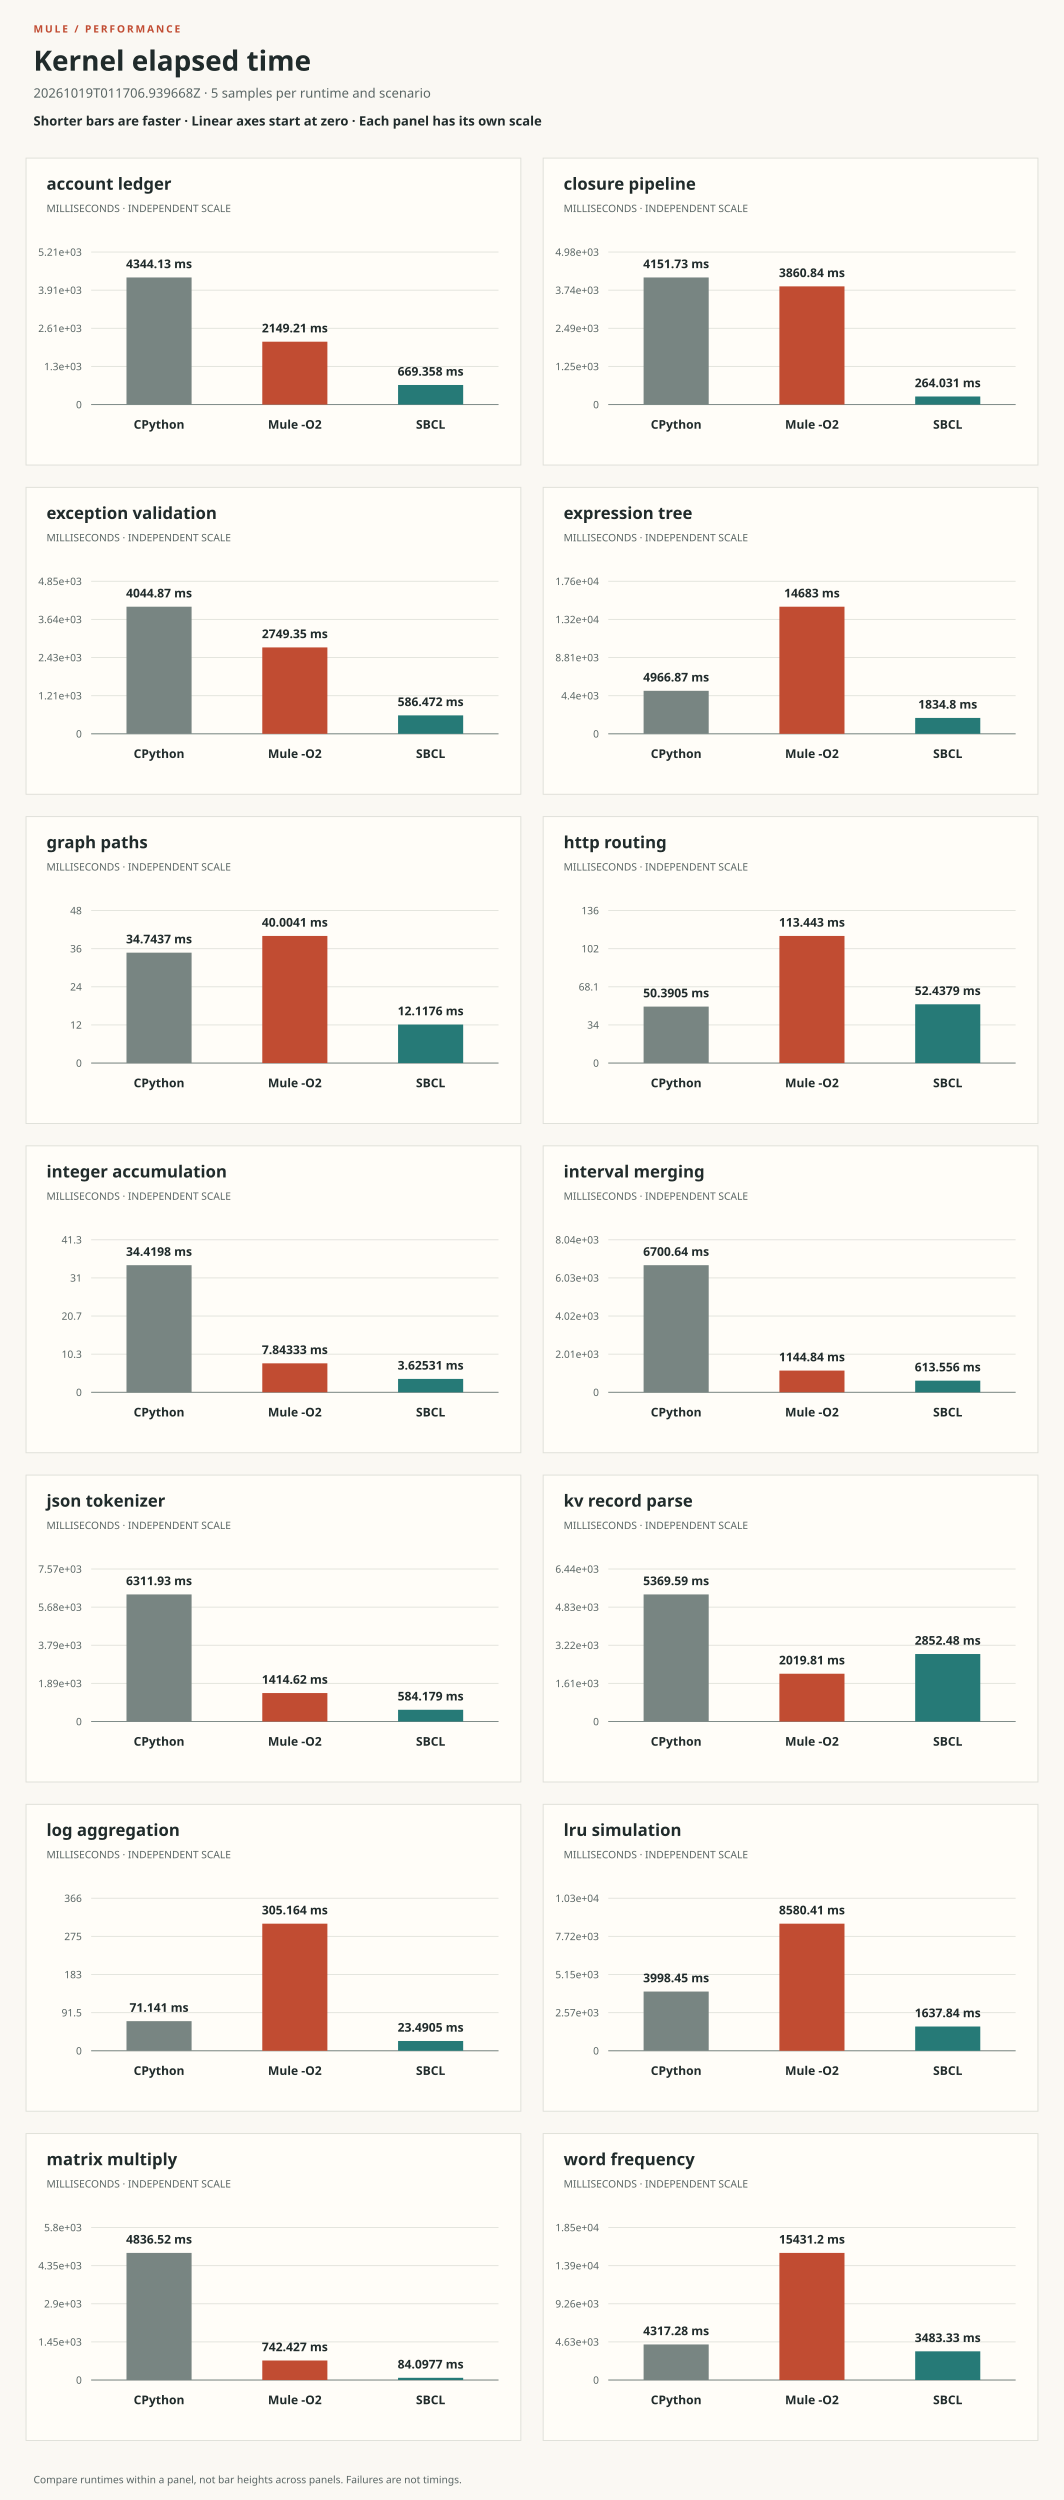
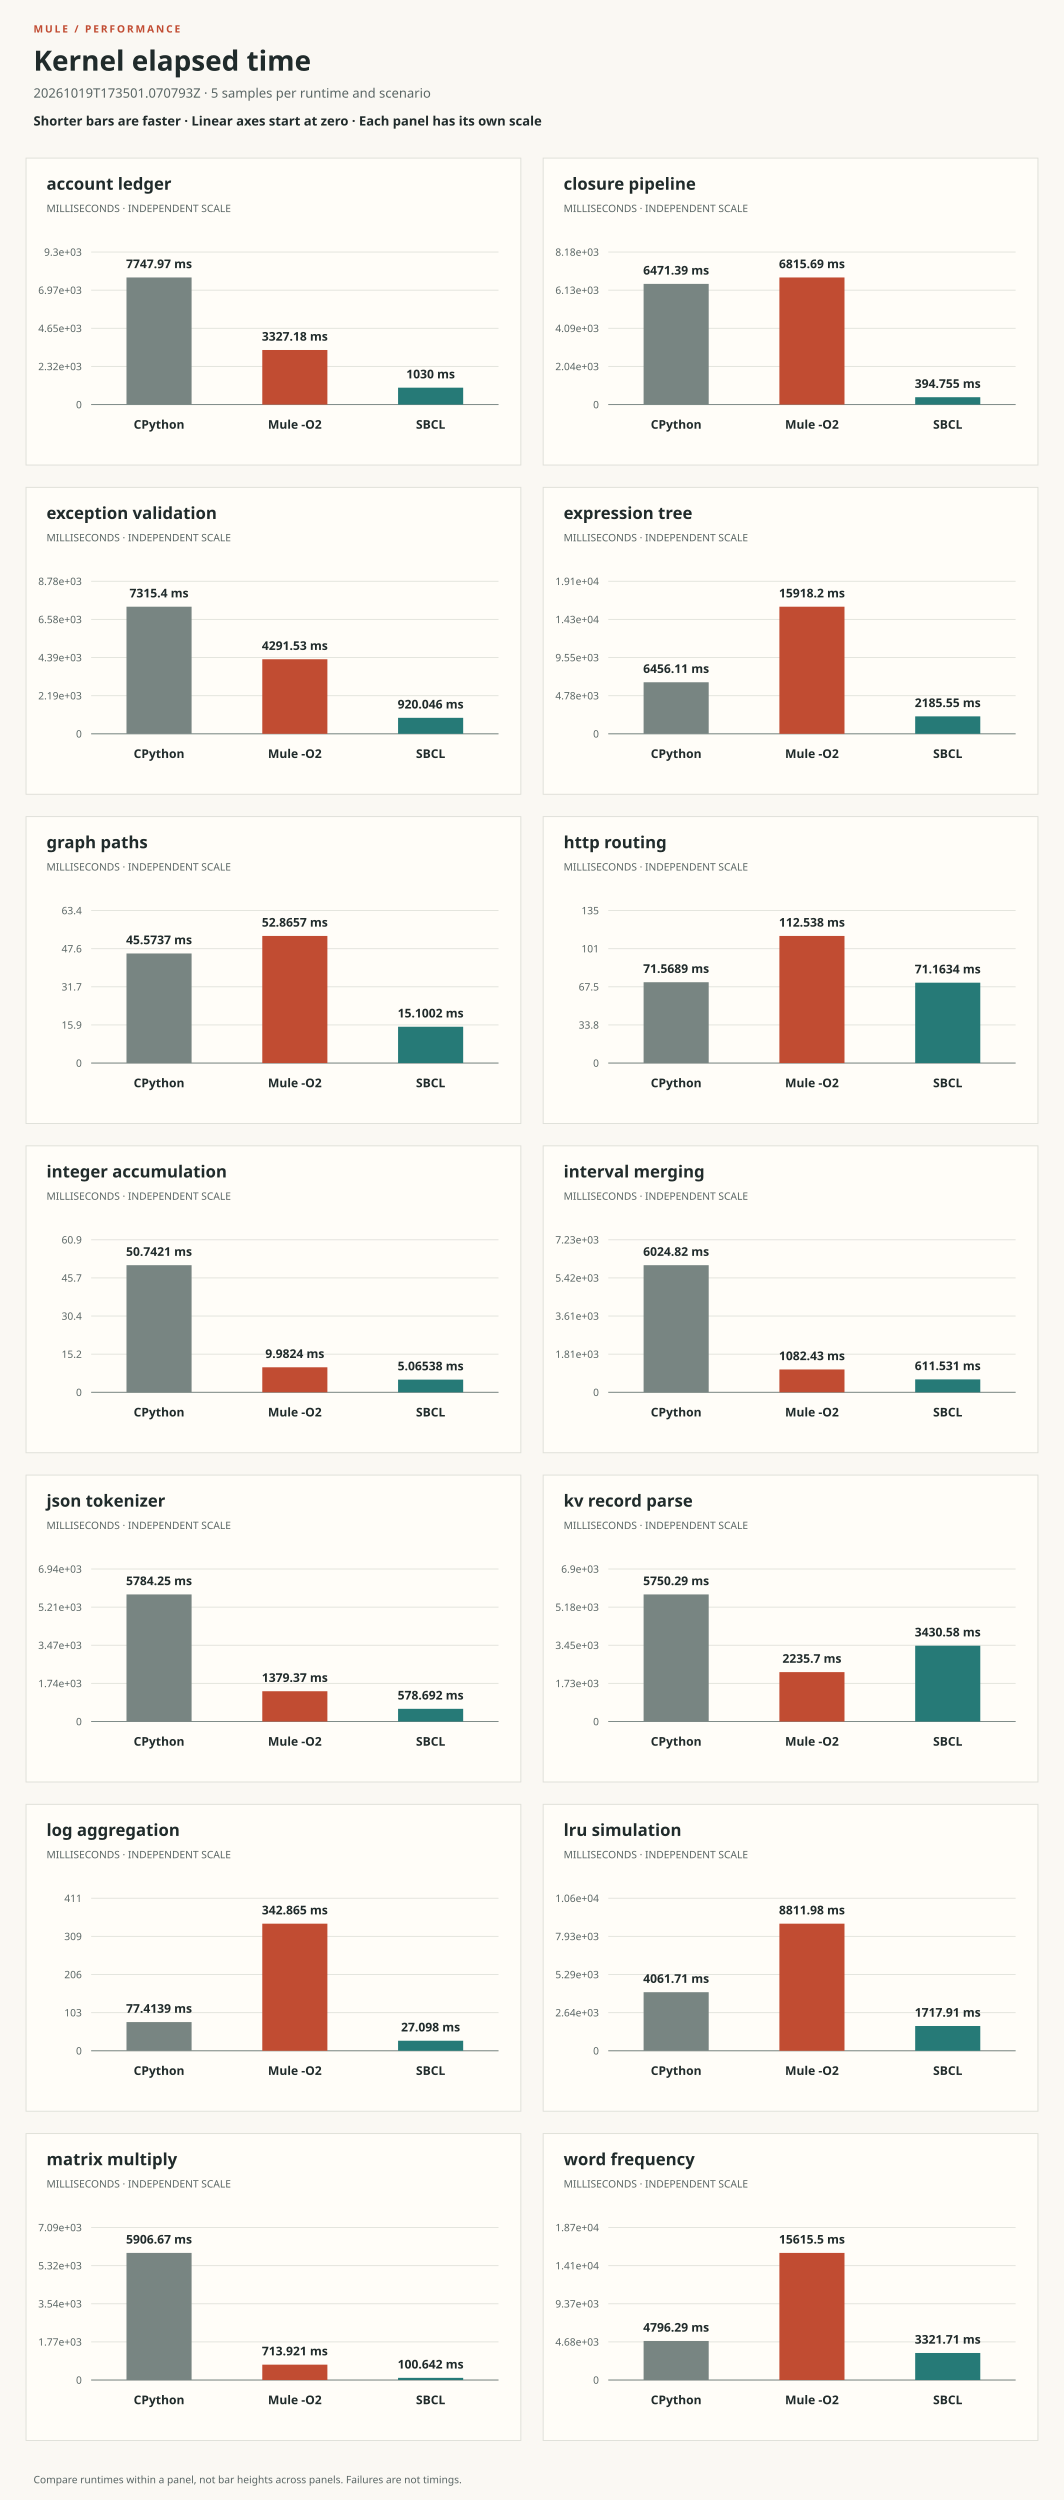
<svg xmlns="http://www.w3.org/2000/svg" viewBox="0 0 1144 2688" role="img" aria-labelledby="title description">
  <rect width="1144" height="2688" fill="#faf8f3" />
  <g font-family="system-ui,sans-serif" fill="#202b2b" font-size="14">
    <text x="36" y="35" font-size="11" font-weight="700" letter-spacing="2" fill="#c14c32">MULE / PERFORMANCE</text>
    <text x="36" y="76" font-size="30" font-weight="650">Kernel elapsed time</text>
-     <text x="36" y="105" fill="#596564">20261019T011706.939668Z · 5 samples per runtime and scenario</text>
+     <text x="36" y="105" fill="#596564">20261019T173501.070793Z · 5 samples per runtime and scenario</text>
    <text x="36" y="135" font-weight="600">Shorter bars are faster · Linear axes start at zero · Each panel has its own scale</text>
    <g data-case="account_ledger">
      <rect x="28" y="170" width="532" height="330" fill="#fffdf8" stroke="#dedfd8" />
      <text x="50" y="204" font-size="18" font-weight="650">account ledger</text>
      <text x="50" y="228" font-size="11" fill="#596564">MILLISECONDS · INDEPENDENT SCALE</text>
      <line x1="98" y1="435.00" x2="536" y2="435.00" stroke="#e2e3dc" />
      <text x="88" y="439.00" font-size="11" fill="#596564" text-anchor="end">0</text>
      <line x1="98" y1="394.00" x2="536" y2="394.00" stroke="#e2e3dc" />
-       <text x="88" y="398.00" font-size="11" fill="#596564" text-anchor="end">1.3e+03</text>
+       <text x="88" y="398.00" font-size="11" fill="#596564" text-anchor="end">2.32e+03</text>
      <line x1="98" y1="353.00" x2="536" y2="353.00" stroke="#e2e3dc" />
-       <text x="88" y="357.00" font-size="11" fill="#596564" text-anchor="end">2.61e+03</text>
+       <text x="88" y="357.00" font-size="11" fill="#596564" text-anchor="end">4.65e+03</text>
      <line x1="98" y1="312.00" x2="536" y2="312.00" stroke="#e2e3dc" />
-       <text x="88" y="316.00" font-size="11" fill="#596564" text-anchor="end">3.91e+03</text>
+       <text x="88" y="316.00" font-size="11" fill="#596564" text-anchor="end">6.97e+03</text>
      <line x1="98" y1="271.00" x2="536" y2="271.00" stroke="#e2e3dc" />
-       <text x="88" y="275.00" font-size="11" fill="#596564" text-anchor="end">5.21e+03</text>
+       <text x="88" y="275.00" font-size="11" fill="#596564" text-anchor="end">9.3e+03</text>
      <line data-zero-y="435" x1="98" y1="435" x2="536" y2="435" stroke="#788582" />
-       <rect data-runtime="cpython" data-ms="4344.1266099689528" x="136.00" y="298.33" width="70.00" height="136.67" fill="#788582" />
-       <text x="171.00" y="288.33" text-anchor="middle" font-size="13" font-weight="650">4344.13 ms</text>
+       <rect data-runtime="cpython" data-ms="7747.9682159610093" x="136.00" y="298.33" width="70.00" height="136.67" fill="#788582" />
+       <text x="171.00" y="288.33" text-anchor="middle" font-size="13" font-weight="650">7747.97 ms</text>
      <text data-runtime="cpython" x="171.00" y="461" text-anchor="middle" font-size="13" font-weight="600">CPython</text>
-       <rect data-runtime="mule-o2" data-ms="2149.2116000736132" x="282.00" y="367.39" width="70.00" height="67.61" fill="#c14c32" />
-       <text x="317.00" y="357.39" text-anchor="middle" font-size="13" font-weight="650">2149.21 ms</text>
+       <rect data-runtime="mule-o2" data-ms="3327.1814878098667" x="282.00" y="376.31" width="70.00" height="58.69" fill="#c14c32" />
+       <text x="317.00" y="366.31" text-anchor="middle" font-size="13" font-weight="650">3327.18 ms</text>
      <text data-runtime="mule-o2" x="317.00" y="461" text-anchor="middle" font-size="13" font-weight="600">Mule -O2</text>
-       <rect data-runtime="sbcl" data-ms="669.35838607605547" x="428.00" y="413.94" width="70.00" height="21.06" fill="#267a77" />
-       <text x="463.00" y="403.94" text-anchor="middle" font-size="13" font-weight="650">669.358 ms</text>
+       <rect data-runtime="sbcl" data-ms="1029.9969238694757" x="428.00" y="416.83" width="70.00" height="18.17" fill="#267a77" />
+       <text x="463.00" y="406.83" text-anchor="middle" font-size="13" font-weight="650">1030 ms</text>
      <text data-runtime="sbcl" x="463.00" y="461" text-anchor="middle" font-size="13" font-weight="600">SBCL</text>
    </g>
    <g data-case="closure_pipeline">
      <rect x="584" y="170" width="532" height="330" fill="#fffdf8" stroke="#dedfd8" />
      <text x="606" y="204" font-size="18" font-weight="650">closure pipeline</text>
      <text x="606" y="228" font-size="11" fill="#596564">MILLISECONDS · INDEPENDENT SCALE</text>
      <line x1="654" y1="435.00" x2="1092" y2="435.00" stroke="#e2e3dc" />
      <text x="644" y="439.00" font-size="11" fill="#596564" text-anchor="end">0</text>
      <line x1="654" y1="394.00" x2="1092" y2="394.00" stroke="#e2e3dc" />
-       <text x="644" y="398.00" font-size="11" fill="#596564" text-anchor="end">1.25e+03</text>
+       <text x="644" y="398.00" font-size="11" fill="#596564" text-anchor="end">2.04e+03</text>
      <line x1="654" y1="353.00" x2="1092" y2="353.00" stroke="#e2e3dc" />
-       <text x="644" y="357.00" font-size="11" fill="#596564" text-anchor="end">2.49e+03</text>
+       <text x="644" y="357.00" font-size="11" fill="#596564" text-anchor="end">4.09e+03</text>
      <line x1="654" y1="312.00" x2="1092" y2="312.00" stroke="#e2e3dc" />
-       <text x="644" y="316.00" font-size="11" fill="#596564" text-anchor="end">3.74e+03</text>
+       <text x="644" y="316.00" font-size="11" fill="#596564" text-anchor="end">6.13e+03</text>
      <line x1="654" y1="271.00" x2="1092" y2="271.00" stroke="#e2e3dc" />
-       <text x="644" y="275.00" font-size="11" fill="#596564" text-anchor="end">4.98e+03</text>
+       <text x="644" y="275.00" font-size="11" fill="#596564" text-anchor="end">8.18e+03</text>
      <line data-zero-y="435" x1="654" y1="435" x2="1092" y2="435" stroke="#788582" />
-       <rect data-runtime="cpython" data-ms="4151.7268170136958" x="692.00" y="298.33" width="70.00" height="136.67" fill="#788582" />
-       <text x="727.00" y="288.33" text-anchor="middle" font-size="13" font-weight="650">4151.73 ms</text>
+       <rect data-runtime="cpython" data-ms="6471.3930608704686" x="692.00" y="305.24" width="70.00" height="129.76" fill="#788582" />
+       <text x="727.00" y="295.24" text-anchor="middle" font-size="13" font-weight="650">6471.39 ms</text>
      <text data-runtime="cpython" x="727.00" y="461" text-anchor="middle" font-size="13" font-weight="600">CPython</text>
-       <rect data-runtime="mule-o2" data-ms="3860.835948958993" x="838.00" y="307.91" width="70.00" height="127.09" fill="#c14c32" />
-       <text x="873.00" y="297.91" text-anchor="middle" font-size="13" font-weight="650">3860.84 ms</text>
+       <rect data-runtime="mule-o2" data-ms="6815.6939190812409" x="838.00" y="298.33" width="70.00" height="136.67" fill="#c14c32" />
+       <text x="873.00" y="288.33" text-anchor="middle" font-size="13" font-weight="650">6815.69 ms</text>
      <text data-runtime="mule-o2" x="873.00" y="461" text-anchor="middle" font-size="13" font-weight="600">Mule -O2</text>
-       <rect data-runtime="sbcl" data-ms="264.03147401288152" x="984.00" y="426.31" width="70.00" height="8.69" fill="#267a77" />
-       <text x="1019.00" y="416.31" text-anchor="middle" font-size="13" font-weight="650">264.031 ms</text>
+       <rect data-runtime="sbcl" data-ms="394.75474390201271" x="984.00" y="427.08" width="70.00" height="7.92" fill="#267a77" />
+       <text x="1019.00" y="417.08" text-anchor="middle" font-size="13" font-weight="650">394.755 ms</text>
      <text data-runtime="sbcl" x="1019.00" y="461" text-anchor="middle" font-size="13" font-weight="600">SBCL</text>
    </g>
    <g data-case="exception_validation">
      <rect x="28" y="524" width="532" height="330" fill="#fffdf8" stroke="#dedfd8" />
      <text x="50" y="558" font-size="18" font-weight="650">exception validation</text>
      <text x="50" y="582" font-size="11" fill="#596564">MILLISECONDS · INDEPENDENT SCALE</text>
      <line x1="98" y1="789.00" x2="536" y2="789.00" stroke="#e2e3dc" />
      <text x="88" y="793.00" font-size="11" fill="#596564" text-anchor="end">0</text>
      <line x1="98" y1="748.00" x2="536" y2="748.00" stroke="#e2e3dc" />
-       <text x="88" y="752.00" font-size="11" fill="#596564" text-anchor="end">1.21e+03</text>
+       <text x="88" y="752.00" font-size="11" fill="#596564" text-anchor="end">2.19e+03</text>
      <line x1="98" y1="707.00" x2="536" y2="707.00" stroke="#e2e3dc" />
-       <text x="88" y="711.00" font-size="11" fill="#596564" text-anchor="end">2.43e+03</text>
+       <text x="88" y="711.00" font-size="11" fill="#596564" text-anchor="end">4.39e+03</text>
      <line x1="98" y1="666.00" x2="536" y2="666.00" stroke="#e2e3dc" />
-       <text x="88" y="670.00" font-size="11" fill="#596564" text-anchor="end">3.64e+03</text>
+       <text x="88" y="670.00" font-size="11" fill="#596564" text-anchor="end">6.58e+03</text>
      <line x1="98" y1="625.00" x2="536" y2="625.00" stroke="#e2e3dc" />
-       <text x="88" y="629.00" font-size="11" fill="#596564" text-anchor="end">4.85e+03</text>
+       <text x="88" y="629.00" font-size="11" fill="#596564" text-anchor="end">8.78e+03</text>
      <line data-zero-y="789" x1="98" y1="789" x2="536" y2="789" stroke="#788582" />
-       <rect data-runtime="cpython" data-ms="4044.8695999803022" x="136.00" y="652.33" width="70.00" height="136.67" fill="#788582" />
-       <text x="171.00" y="642.33" text-anchor="middle" font-size="13" font-weight="650">4044.87 ms</text>
+       <rect data-runtime="cpython" data-ms="7315.396917052567" x="136.00" y="652.33" width="70.00" height="136.67" fill="#788582" />
+       <text x="171.00" y="642.33" text-anchor="middle" font-size="13" font-weight="650">7315.4 ms</text>
      <text data-runtime="cpython" x="171.00" y="815" text-anchor="middle" font-size="13" font-weight="600">CPython</text>
-       <rect data-runtime="mule-o2" data-ms="2749.350088997744" x="282.00" y="696.11" width="70.00" height="92.89" fill="#c14c32" />
-       <text x="317.00" y="686.11" text-anchor="middle" font-size="13" font-weight="650">2749.35 ms</text>
+       <rect data-runtime="mule-o2" data-ms="4291.5269669611007" x="282.00" y="708.83" width="70.00" height="80.17" fill="#c14c32" />
+       <text x="317.00" y="698.83" text-anchor="middle" font-size="13" font-weight="650">4291.53 ms</text>
      <text data-runtime="mule-o2" x="317.00" y="815" text-anchor="middle" font-size="13" font-weight="600">Mule -O2</text>
-       <rect data-runtime="sbcl" data-ms="586.4717869553715" x="428.00" y="769.18" width="70.00" height="19.82" fill="#267a77" />
-       <text x="463.00" y="759.18" text-anchor="middle" font-size="13" font-weight="650">586.472 ms</text>
+       <rect data-runtime="sbcl" data-ms="920.04610202275217" x="428.00" y="771.81" width="70.00" height="17.19" fill="#267a77" />
+       <text x="463.00" y="761.81" text-anchor="middle" font-size="13" font-weight="650">920.046 ms</text>
      <text data-runtime="sbcl" x="463.00" y="815" text-anchor="middle" font-size="13" font-weight="600">SBCL</text>
    </g>
    <g data-case="expression_tree">
      <rect x="584" y="524" width="532" height="330" fill="#fffdf8" stroke="#dedfd8" />
      <text x="606" y="558" font-size="18" font-weight="650">expression tree</text>
      <text x="606" y="582" font-size="11" fill="#596564">MILLISECONDS · INDEPENDENT SCALE</text>
      <line x1="654" y1="789.00" x2="1092" y2="789.00" stroke="#e2e3dc" />
      <text x="644" y="793.00" font-size="11" fill="#596564" text-anchor="end">0</text>
      <line x1="654" y1="748.00" x2="1092" y2="748.00" stroke="#e2e3dc" />
-       <text x="644" y="752.00" font-size="11" fill="#596564" text-anchor="end">4.4e+03</text>
+       <text x="644" y="752.00" font-size="11" fill="#596564" text-anchor="end">4.78e+03</text>
      <line x1="654" y1="707.00" x2="1092" y2="707.00" stroke="#e2e3dc" />
-       <text x="644" y="711.00" font-size="11" fill="#596564" text-anchor="end">8.81e+03</text>
+       <text x="644" y="711.00" font-size="11" fill="#596564" text-anchor="end">9.55e+03</text>
      <line x1="654" y1="666.00" x2="1092" y2="666.00" stroke="#e2e3dc" />
-       <text x="644" y="670.00" font-size="11" fill="#596564" text-anchor="end">1.32e+04</text>
+       <text x="644" y="670.00" font-size="11" fill="#596564" text-anchor="end">1.43e+04</text>
      <line x1="654" y1="625.00" x2="1092" y2="625.00" stroke="#e2e3dc" />
-       <text x="644" y="629.00" font-size="11" fill="#596564" text-anchor="end">1.76e+04</text>
+       <text x="644" y="629.00" font-size="11" fill="#596564" text-anchor="end">1.91e+04</text>
      <line data-zero-y="789" x1="654" y1="789" x2="1092" y2="789" stroke="#788582" />
-       <rect data-runtime="cpython" data-ms="4966.8697420274839" x="692.00" y="742.77" width="70.00" height="46.23" fill="#788582" />
-       <text x="727.00" y="732.77" text-anchor="middle" font-size="13" font-weight="650">4966.87 ms</text>
+       <rect data-runtime="cpython" data-ms="6456.1102888546884" x="692.00" y="733.57" width="70.00" height="55.43" fill="#788582" />
+       <text x="727.00" y="723.57" text-anchor="middle" font-size="13" font-weight="650">6456.11 ms</text>
      <text data-runtime="cpython" x="727.00" y="815" text-anchor="middle" font-size="13" font-weight="600">CPython</text>
-       <rect data-runtime="mule-o2" data-ms="14682.981938007288" x="838.00" y="652.33" width="70.00" height="136.67" fill="#c14c32" />
-       <text x="873.00" y="642.33" text-anchor="middle" font-size="13" font-weight="650">14683 ms</text>
+       <rect data-runtime="mule-o2" data-ms="15918.232958065346" x="838.00" y="652.33" width="70.00" height="136.67" fill="#c14c32" />
+       <text x="873.00" y="642.33" text-anchor="middle" font-size="13" font-weight="650">15918.2 ms</text>
      <text data-runtime="mule-o2" x="873.00" y="815" text-anchor="middle" font-size="13" font-weight="600">Mule -O2</text>
-       <rect data-runtime="sbcl" data-ms="1834.8015010124072" x="984.00" y="771.92" width="70.00" height="17.08" fill="#267a77" />
-       <text x="1019.00" y="761.92" text-anchor="middle" font-size="13" font-weight="650">1834.8 ms</text>
+       <rect data-runtime="sbcl" data-ms="2185.5473581235856" x="984.00" y="770.24" width="70.00" height="18.76" fill="#267a77" />
+       <text x="1019.00" y="760.24" text-anchor="middle" font-size="13" font-weight="650">2185.55 ms</text>
      <text data-runtime="sbcl" x="1019.00" y="815" text-anchor="middle" font-size="13" font-weight="600">SBCL</text>
    </g>
    <g data-case="graph_paths">
      <rect x="28" y="878" width="532" height="330" fill="#fffdf8" stroke="#dedfd8" />
      <text x="50" y="912" font-size="18" font-weight="650">graph paths</text>
      <text x="50" y="936" font-size="11" fill="#596564">MILLISECONDS · INDEPENDENT SCALE</text>
      <line x1="98" y1="1143.00" x2="536" y2="1143.00" stroke="#e2e3dc" />
      <text x="88" y="1147.00" font-size="11" fill="#596564" text-anchor="end">0</text>
      <line x1="98" y1="1102.00" x2="536" y2="1102.00" stroke="#e2e3dc" />
-       <text x="88" y="1106.00" font-size="11" fill="#596564" text-anchor="end">12</text>
+       <text x="88" y="1106.00" font-size="11" fill="#596564" text-anchor="end">15.9</text>
      <line x1="98" y1="1061.00" x2="536" y2="1061.00" stroke="#e2e3dc" />
-       <text x="88" y="1065.00" font-size="11" fill="#596564" text-anchor="end">24</text>
+       <text x="88" y="1065.00" font-size="11" fill="#596564" text-anchor="end">31.7</text>
      <line x1="98" y1="1020.00" x2="536" y2="1020.00" stroke="#e2e3dc" />
-       <text x="88" y="1024.00" font-size="11" fill="#596564" text-anchor="end">36</text>
+       <text x="88" y="1024.00" font-size="11" fill="#596564" text-anchor="end">47.6</text>
      <line x1="98" y1="979.00" x2="536" y2="979.00" stroke="#e2e3dc" />
-       <text x="88" y="983.00" font-size="11" fill="#596564" text-anchor="end">48</text>
+       <text x="88" y="983.00" font-size="11" fill="#596564" text-anchor="end">63.4</text>
      <line data-zero-y="1143" x1="98" y1="1143" x2="536" y2="1143" stroke="#788582" />
-       <rect data-runtime="cpython" data-ms="34.743714961223304" x="136.00" y="1024.30" width="70.00" height="118.70" fill="#788582" />
-       <text x="171.00" y="1014.30" text-anchor="middle" font-size="13" font-weight="650">34.7437 ms</text>
+       <rect data-runtime="cpython" data-ms="45.573660871013999" x="136.00" y="1025.18" width="70.00" height="117.82" fill="#788582" />
+       <text x="171.00" y="1015.18" text-anchor="middle" font-size="13" font-weight="650">45.5737 ms</text>
      <text data-runtime="cpython" x="171.00" y="1169" text-anchor="middle" font-size="13" font-weight="600">CPython</text>
-       <rect data-runtime="mule-o2" data-ms="40.004094946198165" x="282.00" y="1006.33" width="70.00" height="136.67" fill="#c14c32" />
-       <text x="317.00" y="996.33" text-anchor="middle" font-size="13" font-weight="650">40.0041 ms</text>
+       <rect data-runtime="mule-o2" data-ms="52.865718025714159" x="282.00" y="1006.33" width="70.00" height="136.67" fill="#c14c32" />
+       <text x="317.00" y="996.33" text-anchor="middle" font-size="13" font-weight="650">52.8657 ms</text>
      <text data-runtime="mule-o2" x="317.00" y="1169" text-anchor="middle" font-size="13" font-weight="600">Mule -O2</text>
-       <rect data-runtime="sbcl" data-ms="12.117592035792768" x="428.00" y="1101.60" width="70.00" height="41.40" fill="#267a77" />
-       <text x="463.00" y="1091.60" text-anchor="middle" font-size="13" font-weight="650">12.1176 ms</text>
+       <rect data-runtime="sbcl" data-ms="15.10018203407526" x="428.00" y="1103.96" width="70.00" height="39.04" fill="#267a77" />
+       <text x="463.00" y="1093.96" text-anchor="middle" font-size="13" font-weight="650">15.1002 ms</text>
      <text data-runtime="sbcl" x="463.00" y="1169" text-anchor="middle" font-size="13" font-weight="600">SBCL</text>
    </g>
    <g data-case="http_routing">
      <rect x="584" y="878" width="532" height="330" fill="#fffdf8" stroke="#dedfd8" />
      <text x="606" y="912" font-size="18" font-weight="650">http routing</text>
      <text x="606" y="936" font-size="11" fill="#596564">MILLISECONDS · INDEPENDENT SCALE</text>
      <line x1="654" y1="1143.00" x2="1092" y2="1143.00" stroke="#e2e3dc" />
      <text x="644" y="1147.00" font-size="11" fill="#596564" text-anchor="end">0</text>
      <line x1="654" y1="1102.00" x2="1092" y2="1102.00" stroke="#e2e3dc" />
-       <text x="644" y="1106.00" font-size="11" fill="#596564" text-anchor="end">34</text>
+       <text x="644" y="1106.00" font-size="11" fill="#596564" text-anchor="end">33.8</text>
      <line x1="654" y1="1061.00" x2="1092" y2="1061.00" stroke="#e2e3dc" />
-       <text x="644" y="1065.00" font-size="11" fill="#596564" text-anchor="end">68.1</text>
+       <text x="644" y="1065.00" font-size="11" fill="#596564" text-anchor="end">67.5</text>
      <line x1="654" y1="1020.00" x2="1092" y2="1020.00" stroke="#e2e3dc" />
-       <text x="644" y="1024.00" font-size="11" fill="#596564" text-anchor="end">102</text>
+       <text x="644" y="1024.00" font-size="11" fill="#596564" text-anchor="end">101</text>
      <line x1="654" y1="979.00" x2="1092" y2="979.00" stroke="#e2e3dc" />
-       <text x="644" y="983.00" font-size="11" fill="#596564" text-anchor="end">136</text>
+       <text x="644" y="983.00" font-size="11" fill="#596564" text-anchor="end">135</text>
      <line data-zero-y="1143" x1="654" y1="1143" x2="1092" y2="1143" stroke="#788582" />
-       <rect data-runtime="cpython" data-ms="50.390532007440925" x="692.00" y="1082.29" width="70.00" height="60.71" fill="#788582" />
-       <text x="727.00" y="1072.29" text-anchor="middle" font-size="13" font-weight="650">50.3905 ms</text>
+       <rect data-runtime="cpython" data-ms="71.568855084478855" x="692.00" y="1056.09" width="70.00" height="86.91" fill="#788582" />
+       <text x="727.00" y="1046.09" text-anchor="middle" font-size="13" font-weight="650">71.5689 ms</text>
      <text data-runtime="cpython" x="727.00" y="1169" text-anchor="middle" font-size="13" font-weight="600">CPython</text>
-       <rect data-runtime="mule-o2" data-ms="113.44313900917768" x="838.00" y="1006.33" width="70.00" height="136.67" fill="#c14c32" />
-       <text x="873.00" y="996.33" text-anchor="middle" font-size="13" font-weight="650">113.443 ms</text>
+       <rect data-runtime="mule-o2" data-ms="112.53822594881058" x="838.00" y="1006.33" width="70.00" height="136.67" fill="#c14c32" />
+       <text x="873.00" y="996.33" text-anchor="middle" font-size="13" font-weight="650">112.538 ms</text>
      <text data-runtime="mule-o2" x="873.00" y="1169" text-anchor="middle" font-size="13" font-weight="600">Mule -O2</text>
-       <rect data-runtime="sbcl" data-ms="52.437889971770346" x="984.00" y="1079.83" width="70.00" height="63.17" fill="#267a77" />
-       <text x="1019.00" y="1069.83" text-anchor="middle" font-size="13" font-weight="650">52.4379 ms</text>
+       <rect data-runtime="sbcl" data-ms="71.163384942337871" x="984.00" y="1056.58" width="70.00" height="86.42" fill="#267a77" />
+       <text x="1019.00" y="1046.58" text-anchor="middle" font-size="13" font-weight="650">71.1634 ms</text>
      <text data-runtime="sbcl" x="1019.00" y="1169" text-anchor="middle" font-size="13" font-weight="600">SBCL</text>
    </g>
    <g data-case="integer_accumulation">
      <rect x="28" y="1232" width="532" height="330" fill="#fffdf8" stroke="#dedfd8" />
      <text x="50" y="1266" font-size="18" font-weight="650">integer accumulation</text>
      <text x="50" y="1290" font-size="11" fill="#596564">MILLISECONDS · INDEPENDENT SCALE</text>
      <line x1="98" y1="1497.00" x2="536" y2="1497.00" stroke="#e2e3dc" />
      <text x="88" y="1501.00" font-size="11" fill="#596564" text-anchor="end">0</text>
      <line x1="98" y1="1456.00" x2="536" y2="1456.00" stroke="#e2e3dc" />
-       <text x="88" y="1460.00" font-size="11" fill="#596564" text-anchor="end">10.3</text>
+       <text x="88" y="1460.00" font-size="11" fill="#596564" text-anchor="end">15.2</text>
      <line x1="98" y1="1415.00" x2="536" y2="1415.00" stroke="#e2e3dc" />
-       <text x="88" y="1419.00" font-size="11" fill="#596564" text-anchor="end">20.7</text>
+       <text x="88" y="1419.00" font-size="11" fill="#596564" text-anchor="end">30.4</text>
      <line x1="98" y1="1374.00" x2="536" y2="1374.00" stroke="#e2e3dc" />
-       <text x="88" y="1378.00" font-size="11" fill="#596564" text-anchor="end">31</text>
+       <text x="88" y="1378.00" font-size="11" fill="#596564" text-anchor="end">45.7</text>
      <line x1="98" y1="1333.00" x2="536" y2="1333.00" stroke="#e2e3dc" />
-       <text x="88" y="1337.00" font-size="11" fill="#596564" text-anchor="end">41.3</text>
+       <text x="88" y="1337.00" font-size="11" fill="#596564" text-anchor="end">60.9</text>
      <line data-zero-y="1497" x1="98" y1="1497" x2="536" y2="1497" stroke="#788582" />
-       <rect data-runtime="cpython" data-ms="34.419823088683188" x="136.00" y="1360.33" width="70.00" height="136.67" fill="#788582" />
-       <text x="171.00" y="1350.33" text-anchor="middle" font-size="13" font-weight="650">34.4198 ms</text>
+       <rect data-runtime="cpython" data-ms="50.742119085043669" x="136.00" y="1360.33" width="70.00" height="136.67" fill="#788582" />
+       <text x="171.00" y="1350.33" text-anchor="middle" font-size="13" font-weight="650">50.7421 ms</text>
      <text data-runtime="cpython" x="171.00" y="1523" text-anchor="middle" font-size="13" font-weight="600">CPython</text>
-       <rect data-runtime="mule-o2" data-ms="7.843327010050416" x="282.00" y="1465.86" width="70.00" height="31.14" fill="#c14c32" />
-       <text x="317.00" y="1455.86" text-anchor="middle" font-size="13" font-weight="650">7.84333 ms</text>
+       <rect data-runtime="mule-o2" data-ms="9.982400806620717" x="282.00" y="1470.11" width="70.00" height="26.89" fill="#c14c32" />
+       <text x="317.00" y="1460.11" text-anchor="middle" font-size="13" font-weight="650">9.9824 ms</text>
      <text data-runtime="mule-o2" x="317.00" y="1523" text-anchor="middle" font-size="13" font-weight="600">Mule -O2</text>
-       <rect data-runtime="sbcl" data-ms="3.6253089783713222" x="428.00" y="1482.61" width="70.00" height="14.39" fill="#267a77" />
-       <text x="463.00" y="1472.61" text-anchor="middle" font-size="13" font-weight="650">3.62531 ms</text>
+       <rect data-runtime="sbcl" data-ms="5.065383855253458" x="428.00" y="1483.36" width="70.00" height="13.64" fill="#267a77" />
+       <text x="463.00" y="1473.36" text-anchor="middle" font-size="13" font-weight="650">5.06538 ms</text>
      <text data-runtime="sbcl" x="463.00" y="1523" text-anchor="middle" font-size="13" font-weight="600">SBCL</text>
    </g>
    <g data-case="interval_merging">
      <rect x="584" y="1232" width="532" height="330" fill="#fffdf8" stroke="#dedfd8" />
      <text x="606" y="1266" font-size="18" font-weight="650">interval merging</text>
      <text x="606" y="1290" font-size="11" fill="#596564">MILLISECONDS · INDEPENDENT SCALE</text>
      <line x1="654" y1="1497.00" x2="1092" y2="1497.00" stroke="#e2e3dc" />
      <text x="644" y="1501.00" font-size="11" fill="#596564" text-anchor="end">0</text>
      <line x1="654" y1="1456.00" x2="1092" y2="1456.00" stroke="#e2e3dc" />
-       <text x="644" y="1460.00" font-size="11" fill="#596564" text-anchor="end">2.01e+03</text>
+       <text x="644" y="1460.00" font-size="11" fill="#596564" text-anchor="end">1.81e+03</text>
      <line x1="654" y1="1415.00" x2="1092" y2="1415.00" stroke="#e2e3dc" />
-       <text x="644" y="1419.00" font-size="11" fill="#596564" text-anchor="end">4.02e+03</text>
+       <text x="644" y="1419.00" font-size="11" fill="#596564" text-anchor="end">3.61e+03</text>
      <line x1="654" y1="1374.00" x2="1092" y2="1374.00" stroke="#e2e3dc" />
-       <text x="644" y="1378.00" font-size="11" fill="#596564" text-anchor="end">6.03e+03</text>
+       <text x="644" y="1378.00" font-size="11" fill="#596564" text-anchor="end">5.42e+03</text>
      <line x1="654" y1="1333.00" x2="1092" y2="1333.00" stroke="#e2e3dc" />
-       <text x="644" y="1337.00" font-size="11" fill="#596564" text-anchor="end">8.04e+03</text>
+       <text x="644" y="1337.00" font-size="11" fill="#596564" text-anchor="end">7.23e+03</text>
      <line data-zero-y="1497" x1="654" y1="1497" x2="1092" y2="1497" stroke="#788582" />
-       <rect data-runtime="cpython" data-ms="6700.6424979772419" x="692.00" y="1360.33" width="70.00" height="136.67" fill="#788582" />
-       <text x="727.00" y="1350.33" text-anchor="middle" font-size="13" font-weight="650">6700.64 ms</text>
+       <rect data-runtime="cpython" data-ms="6024.8196839820594" x="692.00" y="1360.33" width="70.00" height="136.67" fill="#788582" />
+       <text x="727.00" y="1350.33" text-anchor="middle" font-size="13" font-weight="650">6024.82 ms</text>
      <text data-runtime="cpython" x="727.00" y="1523" text-anchor="middle" font-size="13" font-weight="600">CPython</text>
-       <rect data-runtime="mule-o2" data-ms="1144.8426169808954" x="838.00" y="1473.65" width="70.00" height="23.35" fill="#c14c32" />
-       <text x="873.00" y="1463.65" text-anchor="middle" font-size="13" font-weight="650">1144.84 ms</text>
+       <rect data-runtime="mule-o2" data-ms="1082.4330789037049" x="838.00" y="1472.45" width="70.00" height="24.55" fill="#c14c32" />
+       <text x="873.00" y="1462.45" text-anchor="middle" font-size="13" font-weight="650">1082.43 ms</text>
      <text data-runtime="mule-o2" x="873.00" y="1523" text-anchor="middle" font-size="13" font-weight="600">Mule -O2</text>
-       <rect data-runtime="sbcl" data-ms="613.55591402389109" x="984.00" y="1484.49" width="70.00" height="12.51" fill="#267a77" />
-       <text x="1019.00" y="1474.49" text-anchor="middle" font-size="13" font-weight="650">613.556 ms</text>
+       <rect data-runtime="sbcl" data-ms="611.53104901313782" x="984.00" y="1483.13" width="70.00" height="13.87" fill="#267a77" />
+       <text x="1019.00" y="1473.13" text-anchor="middle" font-size="13" font-weight="650">611.531 ms</text>
      <text data-runtime="sbcl" x="1019.00" y="1523" text-anchor="middle" font-size="13" font-weight="600">SBCL</text>
    </g>
    <g data-case="json_tokenizer">
      <rect x="28" y="1586" width="532" height="330" fill="#fffdf8" stroke="#dedfd8" />
      <text x="50" y="1620" font-size="18" font-weight="650">json tokenizer</text>
      <text x="50" y="1644" font-size="11" fill="#596564">MILLISECONDS · INDEPENDENT SCALE</text>
      <line x1="98" y1="1851.00" x2="536" y2="1851.00" stroke="#e2e3dc" />
      <text x="88" y="1855.00" font-size="11" fill="#596564" text-anchor="end">0</text>
      <line x1="98" y1="1810.00" x2="536" y2="1810.00" stroke="#e2e3dc" />
-       <text x="88" y="1814.00" font-size="11" fill="#596564" text-anchor="end">1.89e+03</text>
+       <text x="88" y="1814.00" font-size="11" fill="#596564" text-anchor="end">1.74e+03</text>
      <line x1="98" y1="1769.00" x2="536" y2="1769.00" stroke="#e2e3dc" />
-       <text x="88" y="1773.00" font-size="11" fill="#596564" text-anchor="end">3.79e+03</text>
+       <text x="88" y="1773.00" font-size="11" fill="#596564" text-anchor="end">3.47e+03</text>
      <line x1="98" y1="1728.00" x2="536" y2="1728.00" stroke="#e2e3dc" />
-       <text x="88" y="1732.00" font-size="11" fill="#596564" text-anchor="end">5.68e+03</text>
+       <text x="88" y="1732.00" font-size="11" fill="#596564" text-anchor="end">5.21e+03</text>
      <line x1="98" y1="1687.00" x2="536" y2="1687.00" stroke="#e2e3dc" />
-       <text x="88" y="1691.00" font-size="11" fill="#596564" text-anchor="end">7.57e+03</text>
+       <text x="88" y="1691.00" font-size="11" fill="#596564" text-anchor="end">6.94e+03</text>
      <line data-zero-y="1851" x1="98" y1="1851" x2="536" y2="1851" stroke="#788582" />
-       <rect data-runtime="cpython" data-ms="6311.9335660012439" x="136.00" y="1714.33" width="70.00" height="136.67" fill="#788582" />
-       <text x="171.00" y="1704.33" text-anchor="middle" font-size="13" font-weight="650">6311.93 ms</text>
+       <rect data-runtime="cpython" data-ms="5784.2468328308314" x="136.00" y="1714.33" width="70.00" height="136.67" fill="#788582" />
+       <text x="171.00" y="1704.33" text-anchor="middle" font-size="13" font-weight="650">5784.25 ms</text>
      <text data-runtime="cpython" x="171.00" y="1877" text-anchor="middle" font-size="13" font-weight="600">CPython</text>
-       <rect data-runtime="mule-o2" data-ms="1414.6243480499834" x="282.00" y="1820.37" width="70.00" height="30.63" fill="#c14c32" />
-       <text x="317.00" y="1810.37" text-anchor="middle" font-size="13" font-weight="650">1414.62 ms</text>
+       <rect data-runtime="mule-o2" data-ms="1379.3683059047908" x="282.00" y="1818.41" width="70.00" height="32.59" fill="#c14c32" />
+       <text x="317.00" y="1808.41" text-anchor="middle" font-size="13" font-weight="650">1379.37 ms</text>
      <text data-runtime="mule-o2" x="317.00" y="1877" text-anchor="middle" font-size="13" font-weight="600">Mule -O2</text>
-       <rect data-runtime="sbcl" data-ms="584.1787860263139" x="428.00" y="1838.35" width="70.00" height="12.65" fill="#267a77" />
-       <text x="463.00" y="1828.35" text-anchor="middle" font-size="13" font-weight="650">584.179 ms</text>
+       <rect data-runtime="sbcl" data-ms="578.69172911159694" x="428.00" y="1837.33" width="70.00" height="13.67" fill="#267a77" />
+       <text x="463.00" y="1827.33" text-anchor="middle" font-size="13" font-weight="650">578.692 ms</text>
      <text data-runtime="sbcl" x="463.00" y="1877" text-anchor="middle" font-size="13" font-weight="600">SBCL</text>
    </g>
    <g data-case="kv_record_parse">
      <rect x="584" y="1586" width="532" height="330" fill="#fffdf8" stroke="#dedfd8" />
      <text x="606" y="1620" font-size="18" font-weight="650">kv record parse</text>
      <text x="606" y="1644" font-size="11" fill="#596564">MILLISECONDS · INDEPENDENT SCALE</text>
      <line x1="654" y1="1851.00" x2="1092" y2="1851.00" stroke="#e2e3dc" />
      <text x="644" y="1855.00" font-size="11" fill="#596564" text-anchor="end">0</text>
      <line x1="654" y1="1810.00" x2="1092" y2="1810.00" stroke="#e2e3dc" />
-       <text x="644" y="1814.00" font-size="11" fill="#596564" text-anchor="end">1.61e+03</text>
+       <text x="644" y="1814.00" font-size="11" fill="#596564" text-anchor="end">1.73e+03</text>
      <line x1="654" y1="1769.00" x2="1092" y2="1769.00" stroke="#e2e3dc" />
-       <text x="644" y="1773.00" font-size="11" fill="#596564" text-anchor="end">3.22e+03</text>
+       <text x="644" y="1773.00" font-size="11" fill="#596564" text-anchor="end">3.45e+03</text>
      <line x1="654" y1="1728.00" x2="1092" y2="1728.00" stroke="#e2e3dc" />
-       <text x="644" y="1732.00" font-size="11" fill="#596564" text-anchor="end">4.83e+03</text>
+       <text x="644" y="1732.00" font-size="11" fill="#596564" text-anchor="end">5.18e+03</text>
      <line x1="654" y1="1687.00" x2="1092" y2="1687.00" stroke="#e2e3dc" />
-       <text x="644" y="1691.00" font-size="11" fill="#596564" text-anchor="end">6.44e+03</text>
+       <text x="644" y="1691.00" font-size="11" fill="#596564" text-anchor="end">6.9e+03</text>
      <line data-zero-y="1851" x1="654" y1="1851" x2="1092" y2="1851" stroke="#788582" />
-       <rect data-runtime="cpython" data-ms="5369.593059993349" x="692.00" y="1714.33" width="70.00" height="136.67" fill="#788582" />
-       <text x="727.00" y="1704.33" text-anchor="middle" font-size="13" font-weight="650">5369.59 ms</text>
+       <rect data-runtime="cpython" data-ms="5750.2898809034377" x="692.00" y="1714.33" width="70.00" height="136.67" fill="#788582" />
+       <text x="727.00" y="1704.33" text-anchor="middle" font-size="13" font-weight="650">5750.29 ms</text>
      <text data-runtime="cpython" x="727.00" y="1877" text-anchor="middle" font-size="13" font-weight="600">CPython</text>
-       <rect data-runtime="mule-o2" data-ms="2019.8100929846987" x="838.00" y="1799.59" width="70.00" height="51.41" fill="#c14c32" />
-       <text x="873.00" y="1789.59" text-anchor="middle" font-size="13" font-weight="650">2019.81 ms</text>
+       <rect data-runtime="mule-o2" data-ms="2235.6954580172896" x="838.00" y="1797.86" width="70.00" height="53.14" fill="#c14c32" />
+       <text x="873.00" y="1787.86" text-anchor="middle" font-size="13" font-weight="650">2235.7 ms</text>
      <text data-runtime="mule-o2" x="873.00" y="1877" text-anchor="middle" font-size="13" font-weight="600">Mule -O2</text>
-       <rect data-runtime="sbcl" data-ms="2852.4776089470834" x="984.00" y="1778.40" width="70.00" height="72.60" fill="#267a77" />
-       <text x="1019.00" y="1768.40" text-anchor="middle" font-size="13" font-weight="650">2852.48 ms</text>
+       <rect data-runtime="sbcl" data-ms="3430.5784020107239" x="984.00" y="1769.47" width="70.00" height="81.53" fill="#267a77" />
+       <text x="1019.00" y="1759.47" text-anchor="middle" font-size="13" font-weight="650">3430.58 ms</text>
      <text data-runtime="sbcl" x="1019.00" y="1877" text-anchor="middle" font-size="13" font-weight="600">SBCL</text>
    </g>
    <g data-case="log_aggregation">
      <rect x="28" y="1940" width="532" height="330" fill="#fffdf8" stroke="#dedfd8" />
      <text x="50" y="1974" font-size="18" font-weight="650">log aggregation</text>
      <text x="50" y="1998" font-size="11" fill="#596564">MILLISECONDS · INDEPENDENT SCALE</text>
      <line x1="98" y1="2205.00" x2="536" y2="2205.00" stroke="#e2e3dc" />
      <text x="88" y="2209.00" font-size="11" fill="#596564" text-anchor="end">0</text>
      <line x1="98" y1="2164.00" x2="536" y2="2164.00" stroke="#e2e3dc" />
-       <text x="88" y="2168.00" font-size="11" fill="#596564" text-anchor="end">91.5</text>
+       <text x="88" y="2168.00" font-size="11" fill="#596564" text-anchor="end">103</text>
      <line x1="98" y1="2123.00" x2="536" y2="2123.00" stroke="#e2e3dc" />
-       <text x="88" y="2127.00" font-size="11" fill="#596564" text-anchor="end">183</text>
+       <text x="88" y="2127.00" font-size="11" fill="#596564" text-anchor="end">206</text>
      <line x1="98" y1="2082.00" x2="536" y2="2082.00" stroke="#e2e3dc" />
-       <text x="88" y="2086.00" font-size="11" fill="#596564" text-anchor="end">275</text>
+       <text x="88" y="2086.00" font-size="11" fill="#596564" text-anchor="end">309</text>
      <line x1="98" y1="2041.00" x2="536" y2="2041.00" stroke="#e2e3dc" />
-       <text x="88" y="2045.00" font-size="11" fill="#596564" text-anchor="end">366</text>
+       <text x="88" y="2045.00" font-size="11" fill="#596564" text-anchor="end">411</text>
      <line data-zero-y="2205" x1="98" y1="2205" x2="536" y2="2205" stroke="#788582" />
-       <rect data-runtime="cpython" data-ms="71.141000022180378" x="136.00" y="2173.14" width="70.00" height="31.86" fill="#788582" />
-       <text x="171.00" y="2163.14" text-anchor="middle" font-size="13" font-weight="650">71.141 ms</text>
+       <rect data-runtime="cpython" data-ms="77.413942897692323" x="136.00" y="2174.14" width="70.00" height="30.86" fill="#788582" />
+       <text x="171.00" y="2164.14" text-anchor="middle" font-size="13" font-weight="650">77.4139 ms</text>
      <text data-runtime="cpython" x="171.00" y="2231" text-anchor="middle" font-size="13" font-weight="600">CPython</text>
-       <rect data-runtime="mule-o2" data-ms="305.16350292600691" x="282.00" y="2068.33" width="70.00" height="136.67" fill="#c14c32" />
-       <text x="317.00" y="2058.33" text-anchor="middle" font-size="13" font-weight="650">305.164 ms</text>
+       <rect data-runtime="mule-o2" data-ms="342.86549594253302" x="282.00" y="2068.33" width="70.00" height="136.67" fill="#c14c32" />
+       <text x="317.00" y="2058.33" text-anchor="middle" font-size="13" font-weight="650">342.865 ms</text>
      <text data-runtime="mule-o2" x="317.00" y="2231" text-anchor="middle" font-size="13" font-weight="600">Mule -O2</text>
-       <rect data-runtime="sbcl" data-ms="23.49050110206008" x="428.00" y="2194.48" width="70.00" height="10.52" fill="#267a77" />
-       <text x="463.00" y="2184.48" text-anchor="middle" font-size="13" font-weight="650">23.4905 ms</text>
+       <rect data-runtime="sbcl" data-ms="27.098027989268303" x="428.00" y="2194.20" width="70.00" height="10.80" fill="#267a77" />
+       <text x="463.00" y="2184.20" text-anchor="middle" font-size="13" font-weight="650">27.098 ms</text>
      <text data-runtime="sbcl" x="463.00" y="2231" text-anchor="middle" font-size="13" font-weight="600">SBCL</text>
    </g>
    <g data-case="lru_simulation">
      <rect x="584" y="1940" width="532" height="330" fill="#fffdf8" stroke="#dedfd8" />
      <text x="606" y="1974" font-size="18" font-weight="650">lru simulation</text>
      <text x="606" y="1998" font-size="11" fill="#596564">MILLISECONDS · INDEPENDENT SCALE</text>
      <line x1="654" y1="2205.00" x2="1092" y2="2205.00" stroke="#e2e3dc" />
      <text x="644" y="2209.00" font-size="11" fill="#596564" text-anchor="end">0</text>
      <line x1="654" y1="2164.00" x2="1092" y2="2164.00" stroke="#e2e3dc" />
-       <text x="644" y="2168.00" font-size="11" fill="#596564" text-anchor="end">2.57e+03</text>
+       <text x="644" y="2168.00" font-size="11" fill="#596564" text-anchor="end">2.64e+03</text>
      <line x1="654" y1="2123.00" x2="1092" y2="2123.00" stroke="#e2e3dc" />
-       <text x="644" y="2127.00" font-size="11" fill="#596564" text-anchor="end">5.15e+03</text>
+       <text x="644" y="2127.00" font-size="11" fill="#596564" text-anchor="end">5.29e+03</text>
      <line x1="654" y1="2082.00" x2="1092" y2="2082.00" stroke="#e2e3dc" />
-       <text x="644" y="2086.00" font-size="11" fill="#596564" text-anchor="end">7.72e+03</text>
+       <text x="644" y="2086.00" font-size="11" fill="#596564" text-anchor="end">7.93e+03</text>
      <line x1="654" y1="2041.00" x2="1092" y2="2041.00" stroke="#e2e3dc" />
-       <text x="644" y="2045.00" font-size="11" fill="#596564" text-anchor="end">1.03e+04</text>
+       <text x="644" y="2045.00" font-size="11" fill="#596564" text-anchor="end">1.06e+04</text>
      <line data-zero-y="2205" x1="654" y1="2205" x2="1092" y2="2205" stroke="#788582" />
-       <rect data-runtime="cpython" data-ms="3998.4542109305039" x="692.00" y="2141.31" width="70.00" height="63.69" fill="#788582" />
-       <text x="727.00" y="2131.31" text-anchor="middle" font-size="13" font-weight="650">3998.45 ms</text>
+       <rect data-runtime="cpython" data-ms="4061.7105099372566" x="692.00" y="2142.01" width="70.00" height="62.99" fill="#788582" />
+       <text x="727.00" y="2132.01" text-anchor="middle" font-size="13" font-weight="650">4061.71 ms</text>
      <text data-runtime="cpython" x="727.00" y="2231" text-anchor="middle" font-size="13" font-weight="600">CPython</text>
-       <rect data-runtime="mule-o2" data-ms="8580.4135010112077" x="838.00" y="2068.33" width="70.00" height="136.67" fill="#c14c32" />
-       <text x="873.00" y="2058.33" text-anchor="middle" font-size="13" font-weight="650">8580.41 ms</text>
+       <rect data-runtime="mule-o2" data-ms="8811.9787178002298" x="838.00" y="2068.33" width="70.00" height="136.67" fill="#c14c32" />
+       <text x="873.00" y="2058.33" text-anchor="middle" font-size="13" font-weight="650">8811.98 ms</text>
      <text data-runtime="mule-o2" x="873.00" y="2231" text-anchor="middle" font-size="13" font-weight="600">Mule -O2</text>
-       <rect data-runtime="sbcl" data-ms="1637.8448479808867" x="984.00" y="2178.91" width="70.00" height="26.09" fill="#267a77" />
-       <text x="1019.00" y="2168.91" text-anchor="middle" font-size="13" font-weight="650">1637.84 ms</text>
+       <rect data-runtime="sbcl" data-ms="1717.9110778961331" x="984.00" y="2178.36" width="70.00" height="26.64" fill="#267a77" />
+       <text x="1019.00" y="2168.36" text-anchor="middle" font-size="13" font-weight="650">1717.91 ms</text>
      <text data-runtime="sbcl" x="1019.00" y="2231" text-anchor="middle" font-size="13" font-weight="600">SBCL</text>
    </g>
    <g data-case="matrix_multiply">
      <rect x="28" y="2294" width="532" height="330" fill="#fffdf8" stroke="#dedfd8" />
      <text x="50" y="2328" font-size="18" font-weight="650">matrix multiply</text>
      <text x="50" y="2352" font-size="11" fill="#596564">MILLISECONDS · INDEPENDENT SCALE</text>
      <line x1="98" y1="2559.00" x2="536" y2="2559.00" stroke="#e2e3dc" />
      <text x="88" y="2563.00" font-size="11" fill="#596564" text-anchor="end">0</text>
      <line x1="98" y1="2518.00" x2="536" y2="2518.00" stroke="#e2e3dc" />
-       <text x="88" y="2522.00" font-size="11" fill="#596564" text-anchor="end">1.45e+03</text>
+       <text x="88" y="2522.00" font-size="11" fill="#596564" text-anchor="end">1.77e+03</text>
      <line x1="98" y1="2477.00" x2="536" y2="2477.00" stroke="#e2e3dc" />
-       <text x="88" y="2481.00" font-size="11" fill="#596564" text-anchor="end">2.9e+03</text>
+       <text x="88" y="2481.00" font-size="11" fill="#596564" text-anchor="end">3.54e+03</text>
      <line x1="98" y1="2436.00" x2="536" y2="2436.00" stroke="#e2e3dc" />
-       <text x="88" y="2440.00" font-size="11" fill="#596564" text-anchor="end">4.35e+03</text>
+       <text x="88" y="2440.00" font-size="11" fill="#596564" text-anchor="end">5.32e+03</text>
      <line x1="98" y1="2395.00" x2="536" y2="2395.00" stroke="#e2e3dc" />
-       <text x="88" y="2399.00" font-size="11" fill="#596564" text-anchor="end">5.8e+03</text>
+       <text x="88" y="2399.00" font-size="11" fill="#596564" text-anchor="end">7.09e+03</text>
      <line data-zero-y="2559" x1="98" y1="2559" x2="536" y2="2559" stroke="#788582" />
-       <rect data-runtime="cpython" data-ms="4836.5190329495817" x="136.00" y="2422.33" width="70.00" height="136.67" fill="#788582" />
-       <text x="171.00" y="2412.33" text-anchor="middle" font-size="13" font-weight="650">4836.52 ms</text>
+       <rect data-runtime="cpython" data-ms="5906.6654010675848" x="136.00" y="2422.33" width="70.00" height="136.67" fill="#788582" />
+       <text x="171.00" y="2412.33" text-anchor="middle" font-size="13" font-weight="650">5906.67 ms</text>
      <text data-runtime="cpython" x="171.00" y="2585" text-anchor="middle" font-size="13" font-weight="600">CPython</text>
-       <rect data-runtime="mule-o2" data-ms="742.42701602634043" x="282.00" y="2538.02" width="70.00" height="20.98" fill="#c14c32" />
-       <text x="317.00" y="2528.02" text-anchor="middle" font-size="13" font-weight="650">742.427 ms</text>
+       <rect data-runtime="mule-o2" data-ms="713.92062189988792" x="282.00" y="2542.48" width="70.00" height="16.52" fill="#c14c32" />
+       <text x="317.00" y="2532.48" text-anchor="middle" font-size="13" font-weight="650">713.921 ms</text>
      <text data-runtime="mule-o2" x="317.00" y="2585" text-anchor="middle" font-size="13" font-weight="600">Mule -O2</text>
-       <rect data-runtime="sbcl" data-ms="84.097716026008129" x="428.00" y="2556.62" width="70.00" height="2.38" fill="#267a77" />
-       <text x="463.00" y="2546.62" text-anchor="middle" font-size="13" font-weight="650">84.0977 ms</text>
+       <rect data-runtime="sbcl" data-ms="100.64206388778985" x="428.00" y="2556.67" width="70.00" height="2.33" fill="#267a77" />
+       <text x="463.00" y="2546.67" text-anchor="middle" font-size="13" font-weight="650">100.642 ms</text>
      <text data-runtime="sbcl" x="463.00" y="2585" text-anchor="middle" font-size="13" font-weight="600">SBCL</text>
    </g>
    <g data-case="word_frequency">
      <rect x="584" y="2294" width="532" height="330" fill="#fffdf8" stroke="#dedfd8" />
      <text x="606" y="2328" font-size="18" font-weight="650">word frequency</text>
      <text x="606" y="2352" font-size="11" fill="#596564">MILLISECONDS · INDEPENDENT SCALE</text>
      <line x1="654" y1="2559.00" x2="1092" y2="2559.00" stroke="#e2e3dc" />
      <text x="644" y="2563.00" font-size="11" fill="#596564" text-anchor="end">0</text>
      <line x1="654" y1="2518.00" x2="1092" y2="2518.00" stroke="#e2e3dc" />
-       <text x="644" y="2522.00" font-size="11" fill="#596564" text-anchor="end">4.63e+03</text>
+       <text x="644" y="2522.00" font-size="11" fill="#596564" text-anchor="end">4.68e+03</text>
      <line x1="654" y1="2477.00" x2="1092" y2="2477.00" stroke="#e2e3dc" />
-       <text x="644" y="2481.00" font-size="11" fill="#596564" text-anchor="end">9.26e+03</text>
+       <text x="644" y="2481.00" font-size="11" fill="#596564" text-anchor="end">9.37e+03</text>
      <line x1="654" y1="2436.00" x2="1092" y2="2436.00" stroke="#e2e3dc" />
-       <text x="644" y="2440.00" font-size="11" fill="#596564" text-anchor="end">1.39e+04</text>
+       <text x="644" y="2440.00" font-size="11" fill="#596564" text-anchor="end">1.41e+04</text>
      <line x1="654" y1="2395.00" x2="1092" y2="2395.00" stroke="#e2e3dc" />
-       <text x="644" y="2399.00" font-size="11" fill="#596564" text-anchor="end">1.85e+04</text>
+       <text x="644" y="2399.00" font-size="11" fill="#596564" text-anchor="end">1.87e+04</text>
      <line data-zero-y="2559" x1="654" y1="2559" x2="1092" y2="2559" stroke="#788582" />
-       <rect data-runtime="cpython" data-ms="4317.2779829474166" x="692.00" y="2520.76" width="70.00" height="38.24" fill="#788582" />
-       <text x="727.00" y="2510.76" text-anchor="middle" font-size="13" font-weight="650">4317.28 ms</text>
+       <rect data-runtime="cpython" data-ms="4796.2904449086636" x="692.00" y="2517.02" width="70.00" height="41.98" fill="#788582" />
+       <text x="727.00" y="2507.02" text-anchor="middle" font-size="13" font-weight="650">4796.29 ms</text>
      <text data-runtime="cpython" x="727.00" y="2585" text-anchor="middle" font-size="13" font-weight="600">CPython</text>
-       <rect data-runtime="mule-o2" data-ms="15431.231038994156" x="838.00" y="2422.33" width="70.00" height="136.67" fill="#c14c32" />
-       <text x="873.00" y="2412.33" text-anchor="middle" font-size="13" font-weight="650">15431.2 ms</text>
+       <rect data-runtime="mule-o2" data-ms="15615.463416092098" x="838.00" y="2422.33" width="70.00" height="136.67" fill="#c14c32" />
+       <text x="873.00" y="2412.33" text-anchor="middle" font-size="13" font-weight="650">15615.5 ms</text>
      <text data-runtime="mule-o2" x="873.00" y="2585" text-anchor="middle" font-size="13" font-weight="600">Mule -O2</text>
-       <rect data-runtime="sbcl" data-ms="3483.327794005163" x="984.00" y="2528.15" width="70.00" height="30.85" fill="#267a77" />
-       <text x="1019.00" y="2518.15" text-anchor="middle" font-size="13" font-weight="650">3483.33 ms</text>
+       <rect data-runtime="sbcl" data-ms="3321.7129190452397" x="984.00" y="2529.93" width="70.00" height="29.07" fill="#267a77" />
+       <text x="1019.00" y="2519.93" text-anchor="middle" font-size="13" font-weight="650">3321.71 ms</text>
      <text data-runtime="sbcl" x="1019.00" y="2585" text-anchor="middle" font-size="13" font-weight="600">SBCL</text>
    </g>
    <text x="36" y="2670" font-size="11" fill="#596564">Compare runtimes within a panel, not bar heights across panels. Failures are not timings.</text>
  </g>
</svg>
